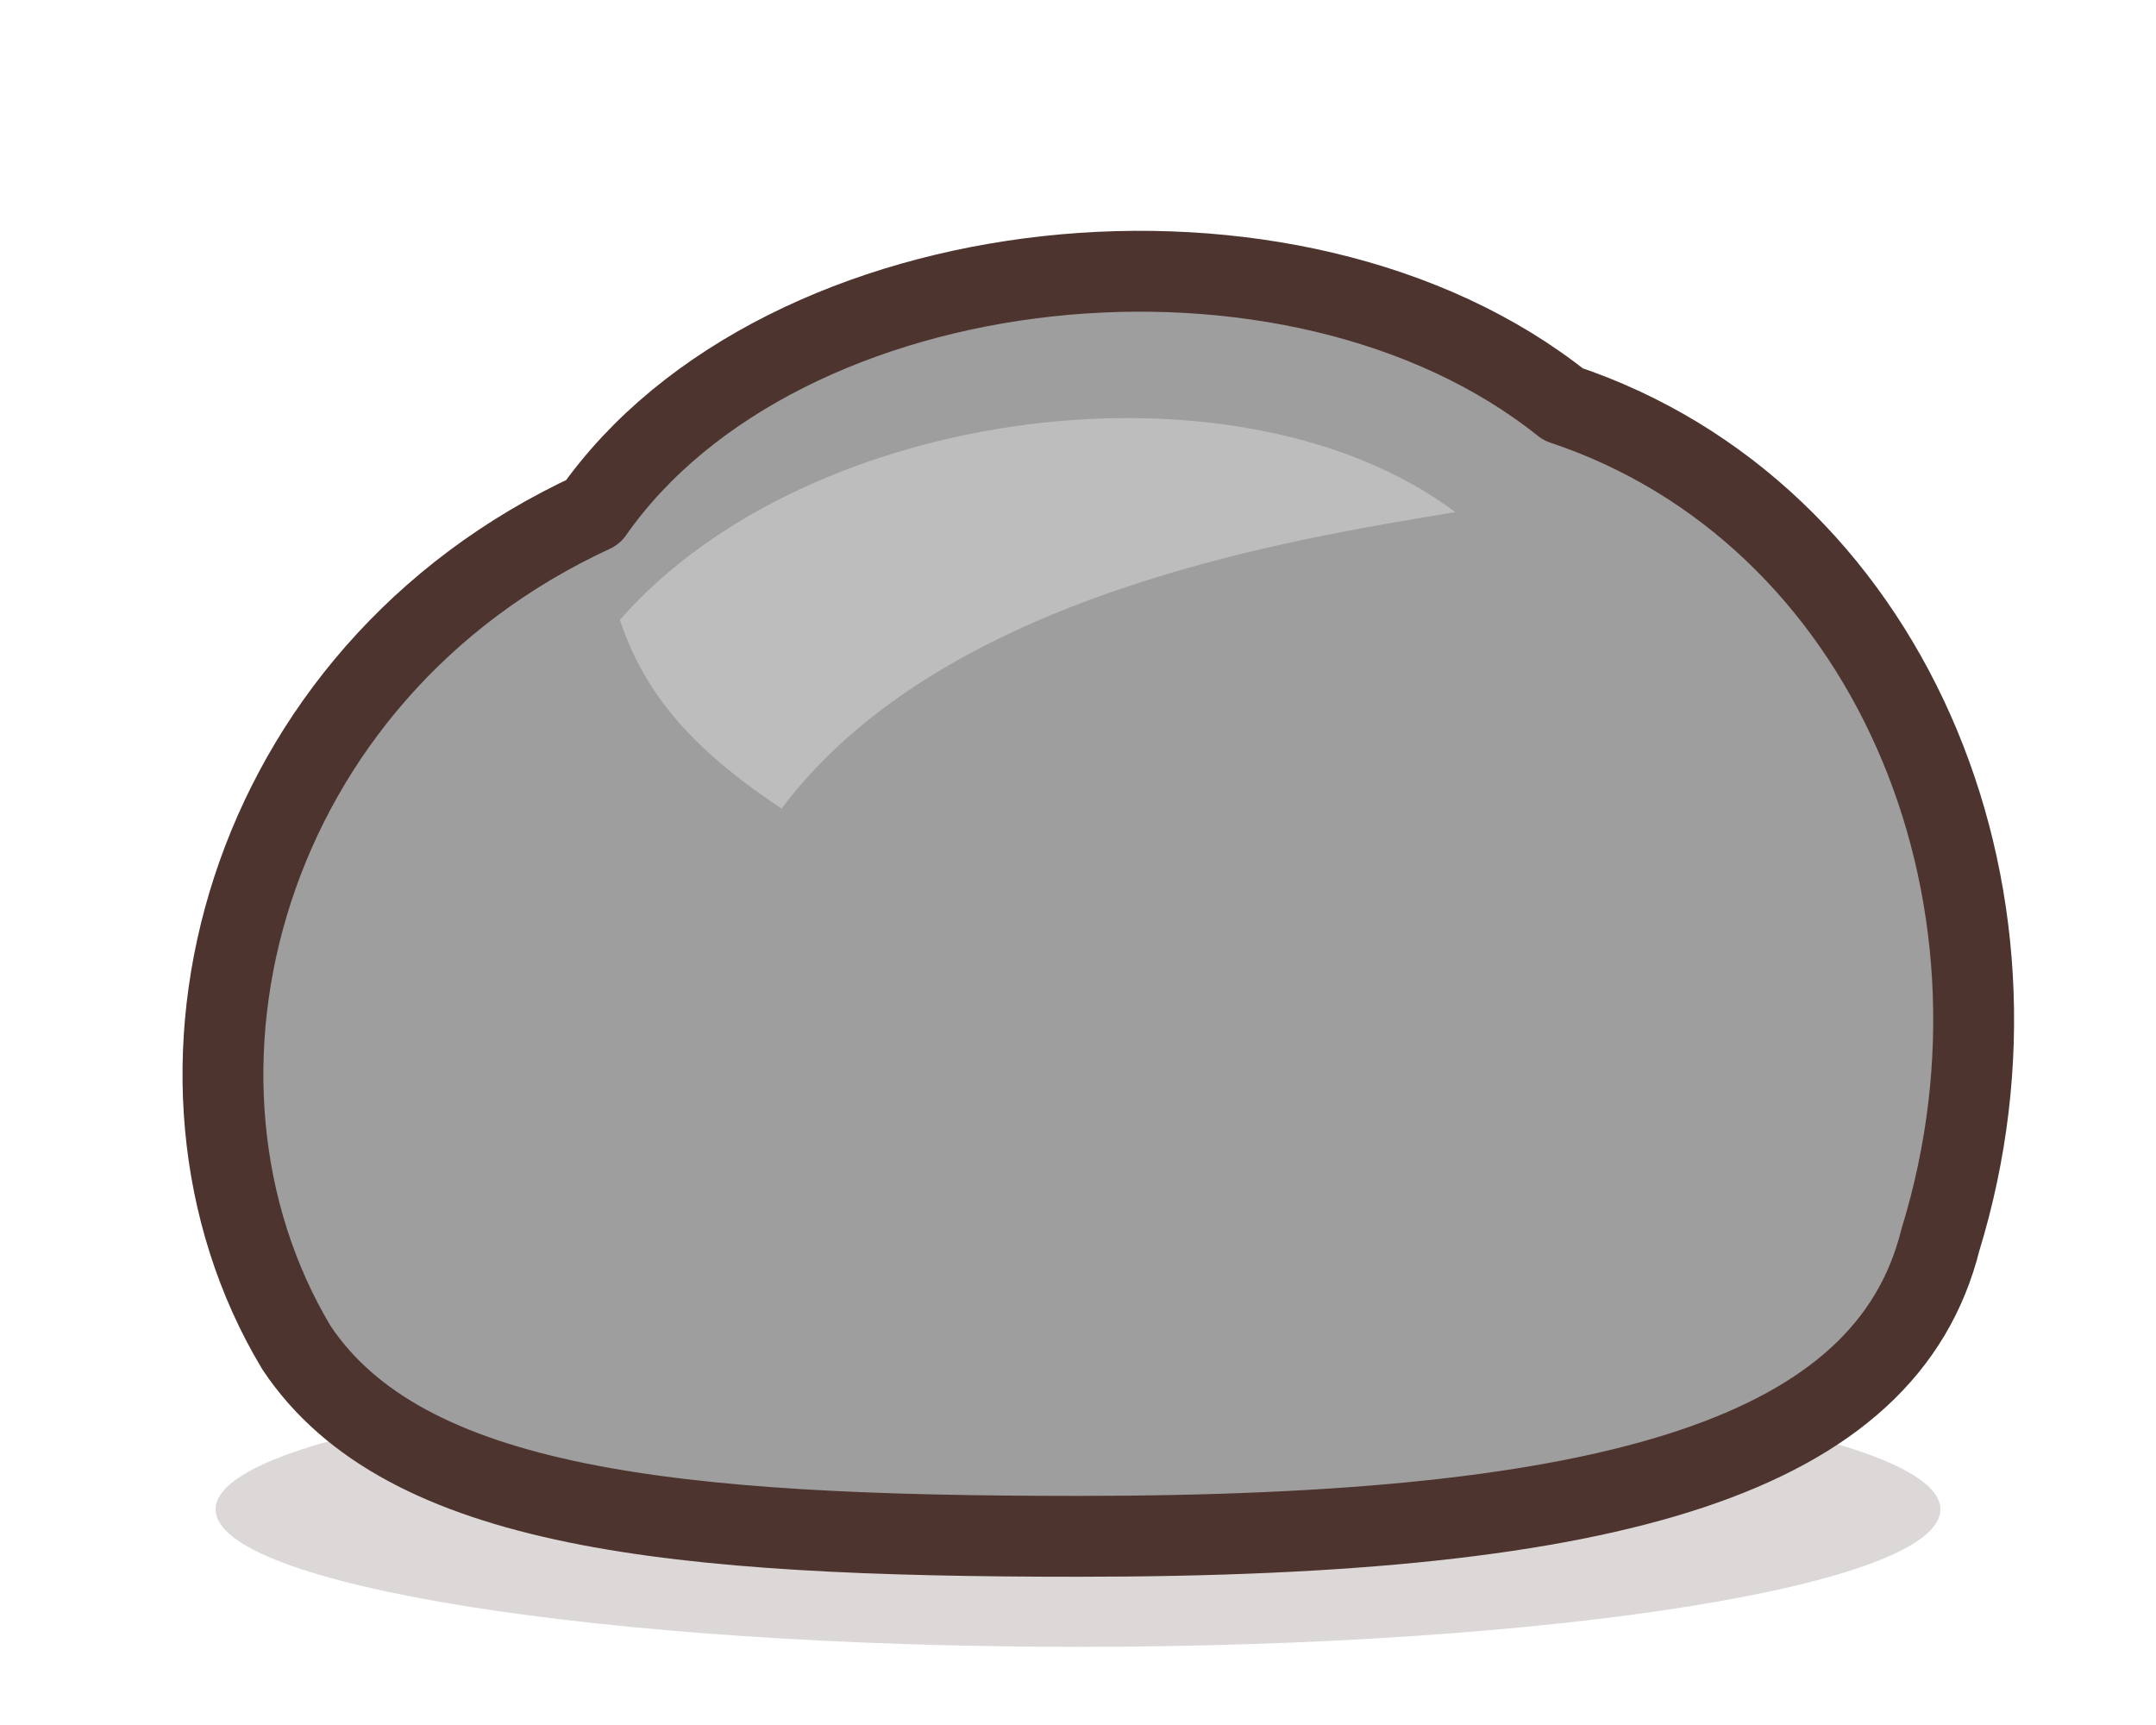
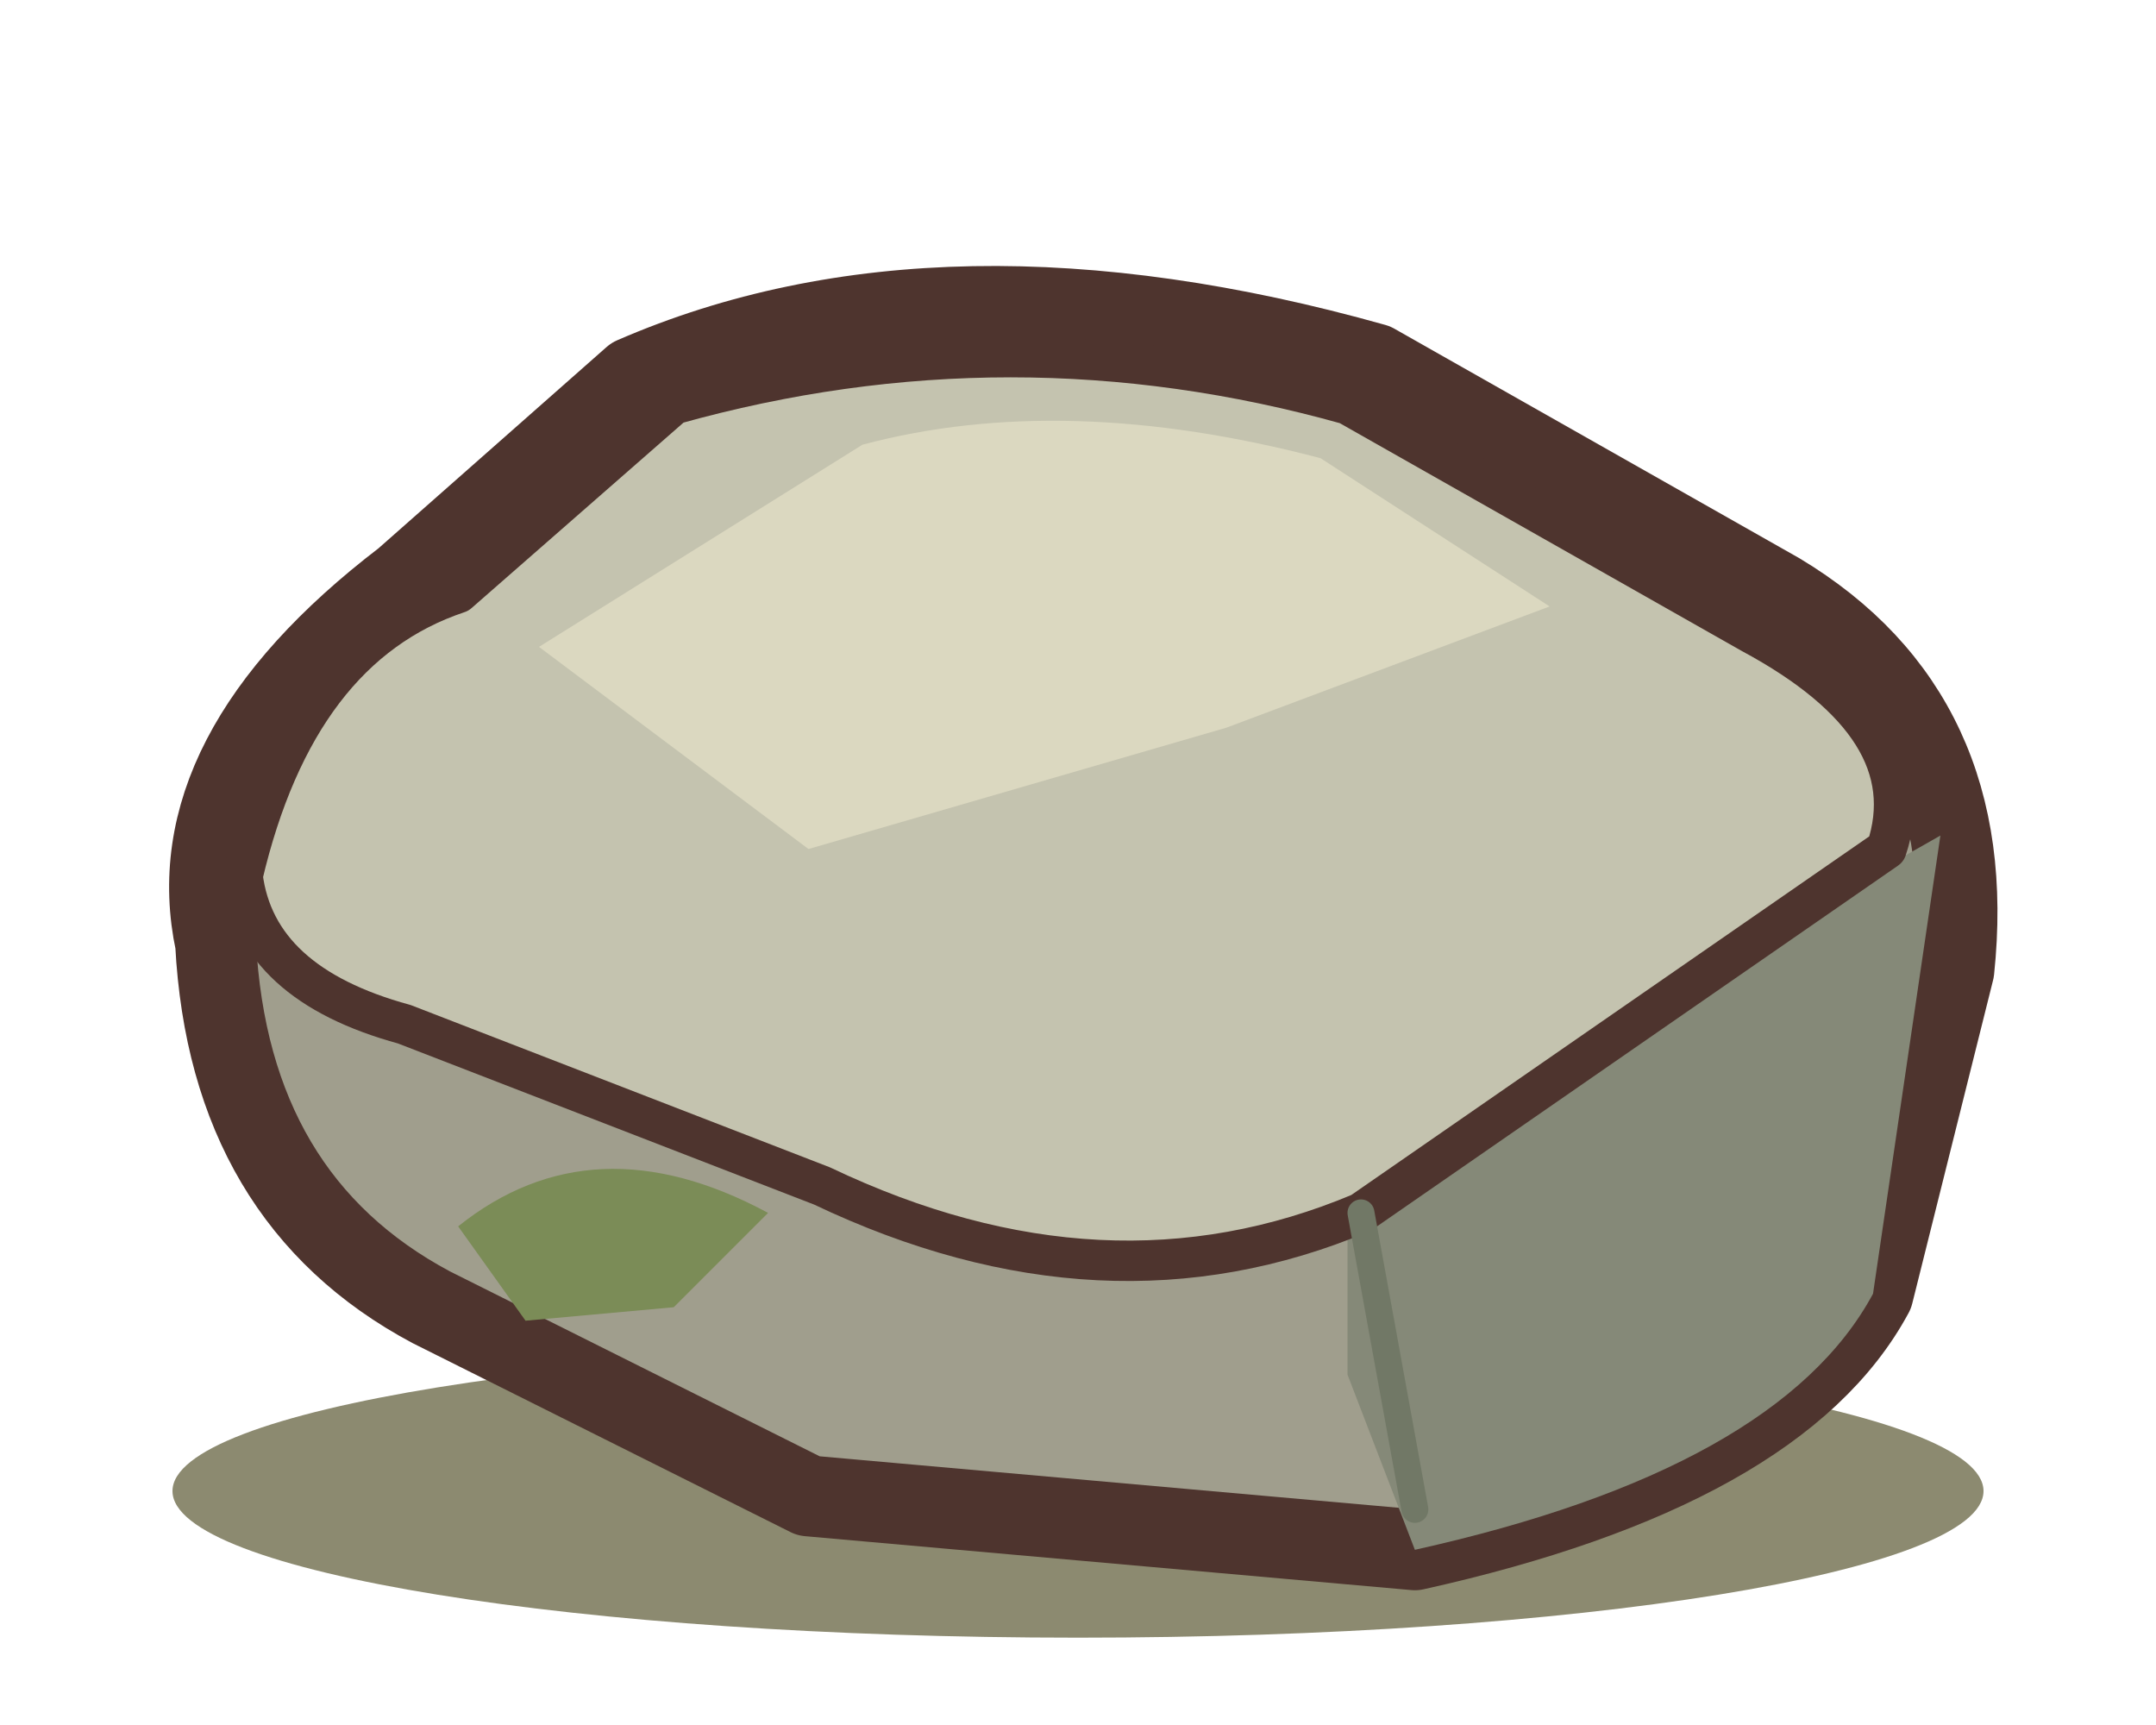
<svg xmlns="http://www.w3.org/2000/svg" width="160" height="128" viewBox="0 0 160 128">
-   <ellipse cx="80.0" cy="112" rx="64.0" ry="10.2" fill="#3E2723" opacity="0.18" />
-   <g transform="translate(0.0 0.0) scale(1.0)">
-     <path d="M22 100 C10 80 18 50 44 38 C58 18 96 14 116 30 C140 38 152 66 144 92 C140 108 120 114 80 114 C50 114 30 112 22 100 Z" fill="#9E9E9E" stroke="#4E342E" stroke-width="6.0" stroke-linejoin="round" />
-     <path d="M46 46 C60 30 92 26 108 38 C96 40 70 44 58 60 C52 56 48 52 46 46 Z" fill="#BDBDBD" />
+   <ellipse cx="80.0" cy="110.64" rx="67.2" ry="10.88" fill="#8C8A70" stroke="#4E342E" stroke-width="0" />
+   <g transform="translate(0.00 0.00) scale(1.000 1.000)">
+     <path d="M16 70 Q13 56 30 43 L47 28 Q70 18 102 27 L132 44 Q147 53 145 72 L139 96 Q132 109 105 115 L60 111 L32 97 Q17 89 16 70 Z" fill="#A09E8D" stroke="#4E342E" stroke-width="6.0" stroke-linejoin="round" stroke-linecap="round" />
+     <path d="M100 87 L144 62 L139 96 Q132 109 105 115 L100 102 Z" fill="#858978" stroke="#4E342E" stroke-width="0" stroke-linejoin="round" stroke-linecap="round" />
+     <path d="M18 65 Q22 48 34 44 L50 30 Q75 23 100 30 L130 47 Q143 54 140 63 L101 90 Q82 98 61 88 L30 76 Q19 73 18 65 Z" fill="#C4C3AF" stroke="#4E342E" stroke-width="3.0" stroke-linejoin="round" stroke-linecap="round" />
+     <path d="M40 48 L64 33 Q79 29 98 34 L115 45 L91 54 L60 63 Z" fill="#DBD8C0" stroke="#4E342E" stroke-width="0" stroke-linejoin="round" stroke-linecap="round" />
+     <path d="M101 90 L105 112" fill="none" stroke="#717866" stroke-width="2.0" stroke-linejoin="round" stroke-linecap="round" />
+     <path d="M34 91 Q44 83 57 90 L50 97 L39 98 Z" fill="#7B8C57" stroke="#4E342E" stroke-width="0" stroke-linejoin="round" stroke-linecap="round" />
  </g>
</svg>
